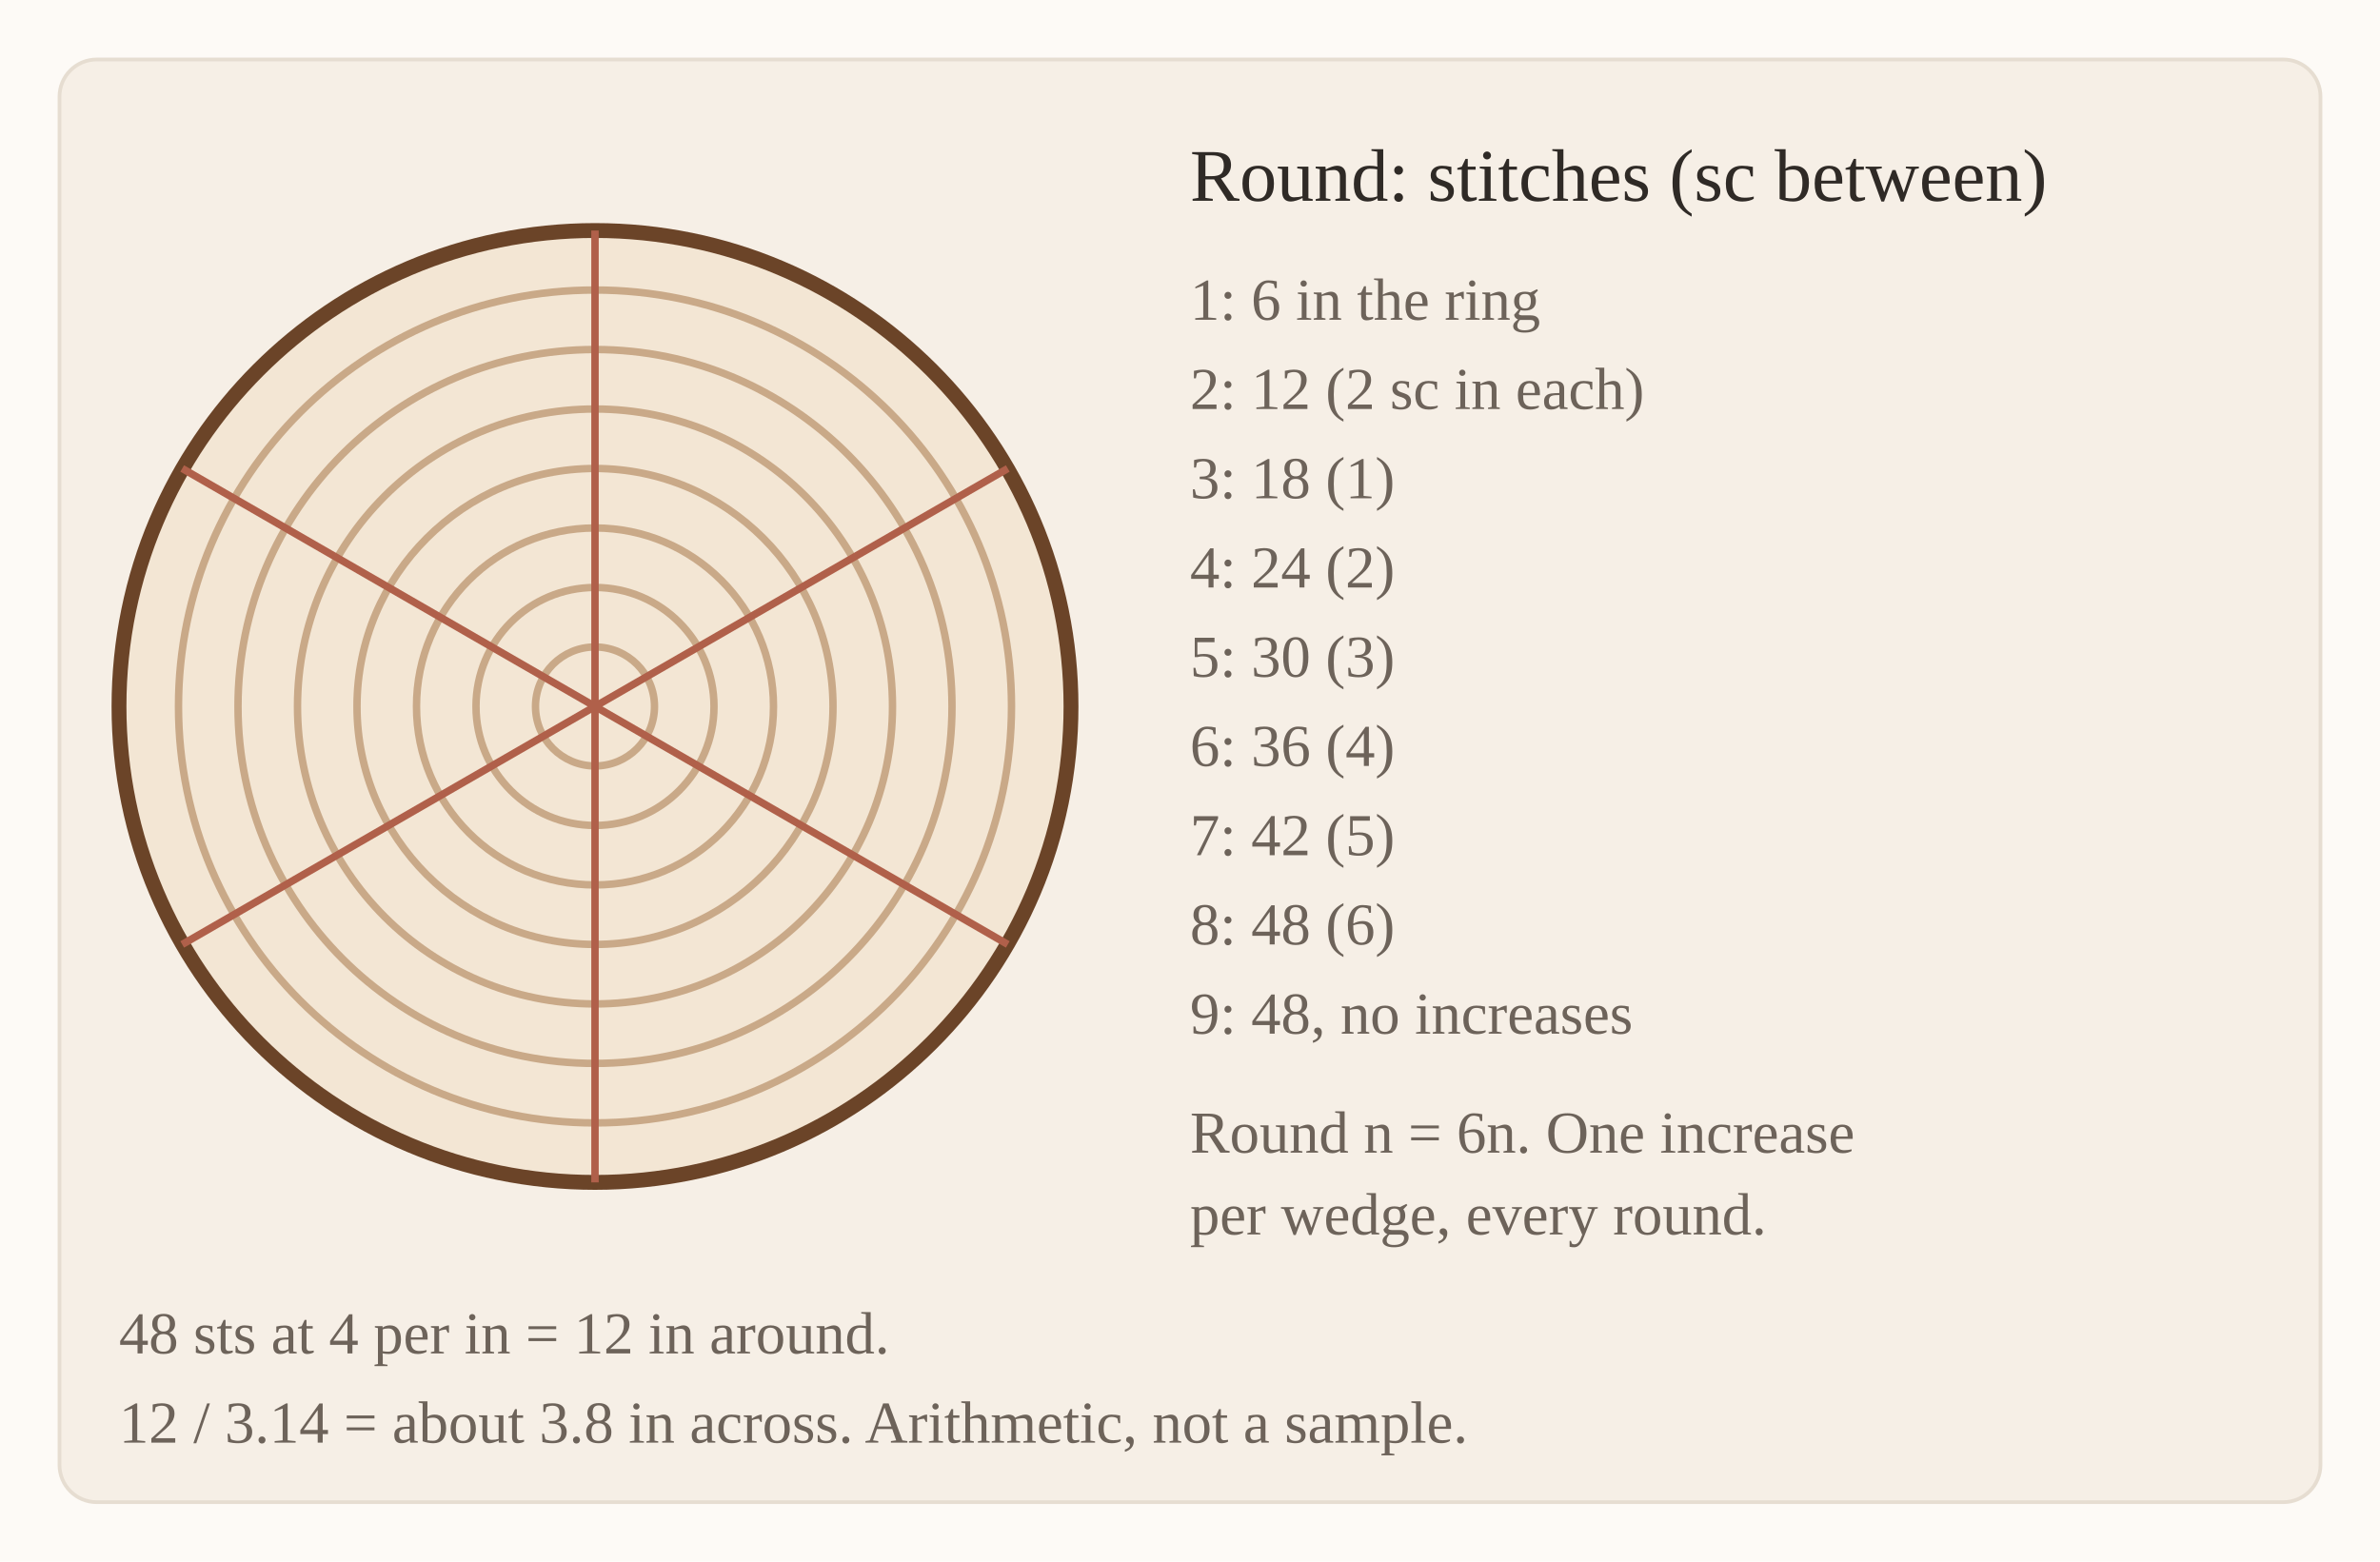
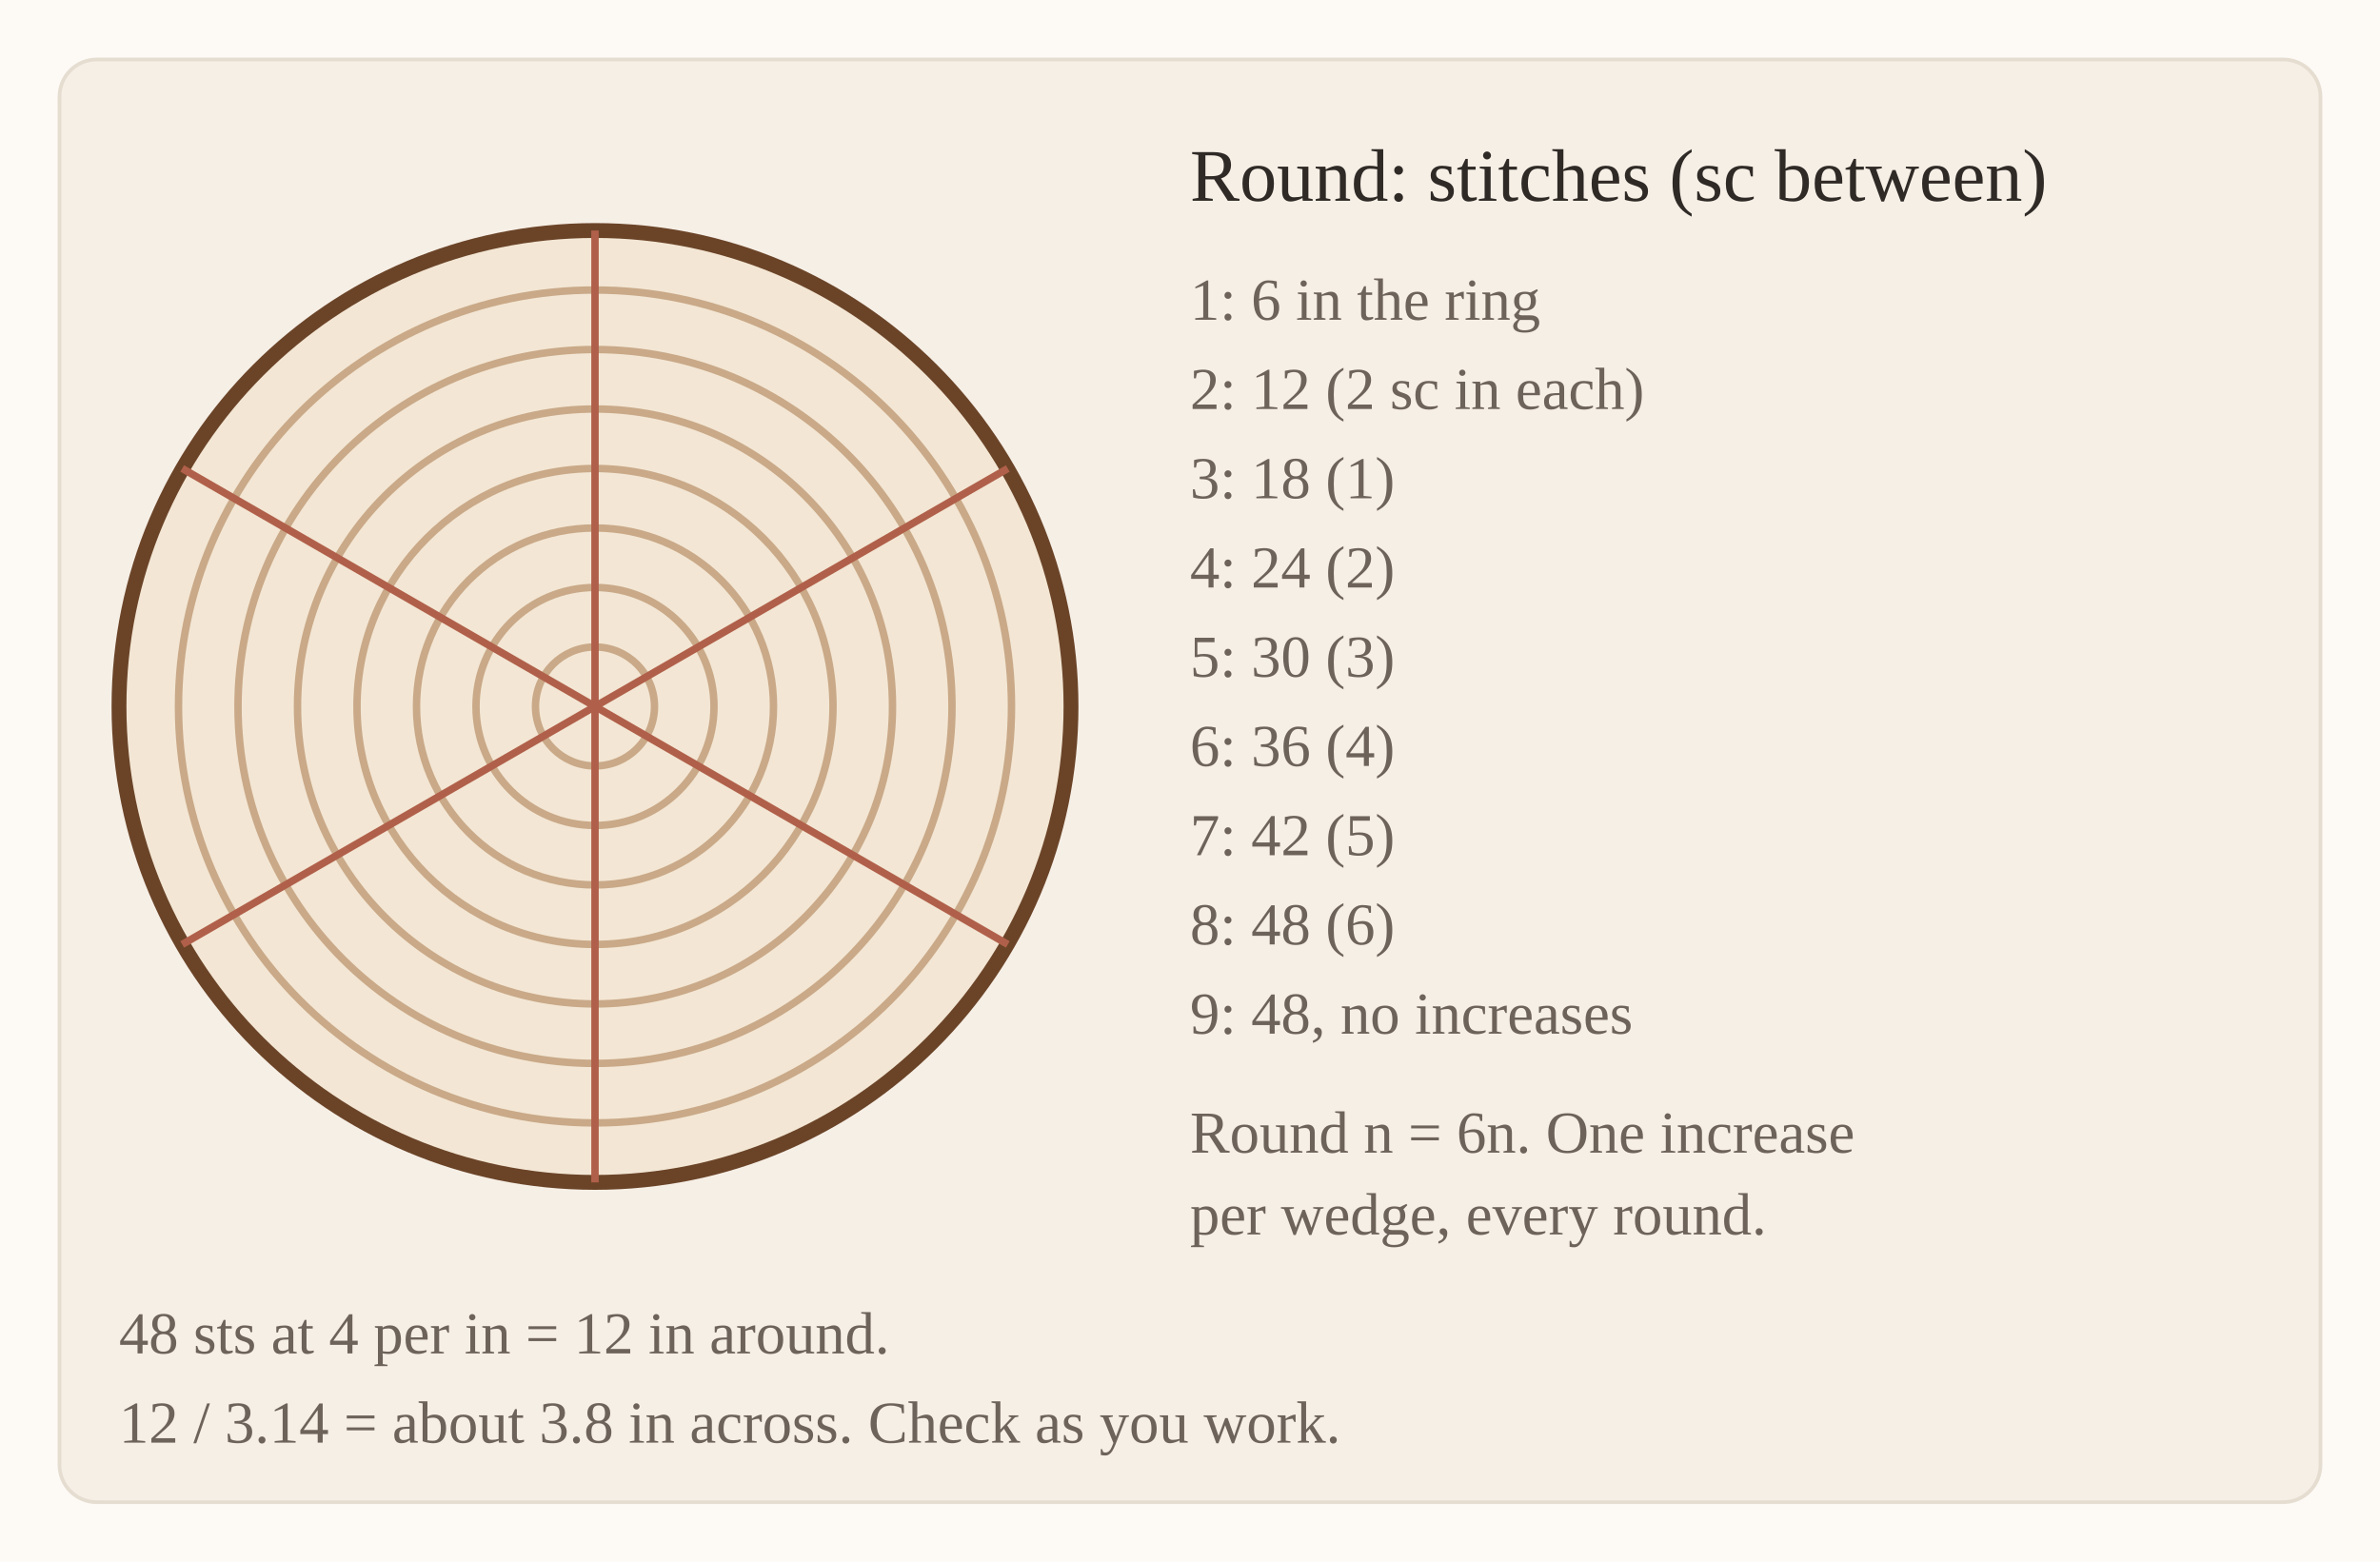
<svg xmlns="http://www.w3.org/2000/svg" viewBox="0 0 640 420" role="img">
  <rect width="640" height="420" fill="#fdfaf6" />
  <style>
  text { font-family: Georgia, "Times New Roman", serif; }
  .label { font-size: 20px; fill: #2f2a26; }
  .soft { font-size: 16px; fill: #6d635a; }
  .ring { fill: none; stroke: #c9a988; stroke-width: 2; }
  .outer { fill: #f3e6d4; stroke: #6b4428; stroke-width: 4; }
  .wedge { stroke: #b0604a; stroke-width: 2; }
</style>
  <rect x="16" y="16" width="608" height="388" rx="10" fill="#f6efe6" stroke="#e6ddd1" />
  <circle class="outer" cx="160" cy="190" r="128" />
  <circle class="ring" cx="160" cy="190" r="16" />
  <circle class="ring" cx="160" cy="190" r="32" />
  <circle class="ring" cx="160" cy="190" r="48" />
  <circle class="ring" cx="160" cy="190" r="64" />
  <circle class="ring" cx="160" cy="190" r="80" />
  <circle class="ring" cx="160" cy="190" r="96" />
  <circle class="ring" cx="160" cy="190" r="112" />
  <line class="wedge" x1="160" y1="190" x2="160" y2="62" />
  <line class="wedge" x1="160" y1="190" x2="271" y2="126" />
  <line class="wedge" x1="160" y1="190" x2="271" y2="254" />
  <line class="wedge" x1="160" y1="190" x2="160" y2="318" />
  <line class="wedge" x1="160" y1="190" x2="49" y2="254" />
  <line class="wedge" x1="160" y1="190" x2="49" y2="126" />
  <text class="label" x="320" y="54">Round: stitches (sc between)</text>
  <text class="soft" x="320" y="86">1: 6 in the ring</text>
  <text class="soft" x="320" y="110">2: 12 (2 sc in each)</text>
  <text class="soft" x="320" y="134">3: 18 (1)</text>
  <text class="soft" x="320" y="158">4: 24 (2)</text>
  <text class="soft" x="320" y="182">5: 30 (3)</text>
  <text class="soft" x="320" y="206">6: 36 (4)</text>
  <text class="soft" x="320" y="230">7: 42 (5)</text>
  <text class="soft" x="320" y="254">8: 48 (6)</text>
  <text class="soft" x="320" y="278">9: 48, no increases</text>
  <text class="soft" x="320" y="310">Round n = 6n. One increase</text>
  <text class="soft" x="320" y="332">per wedge, every round.</text>
  <text class="soft" x="32" y="364">48 sts at 4 per in = 12 in around.</text>
-   <text class="soft" x="32" y="388">12 / 3.14 = about 3.8 in across. Arithmetic, not a sample.</text>
+   <text class="soft" x="32" y="388">12 / 3.14 = about 3.8 in across. Check as you work.</text>
</svg>
